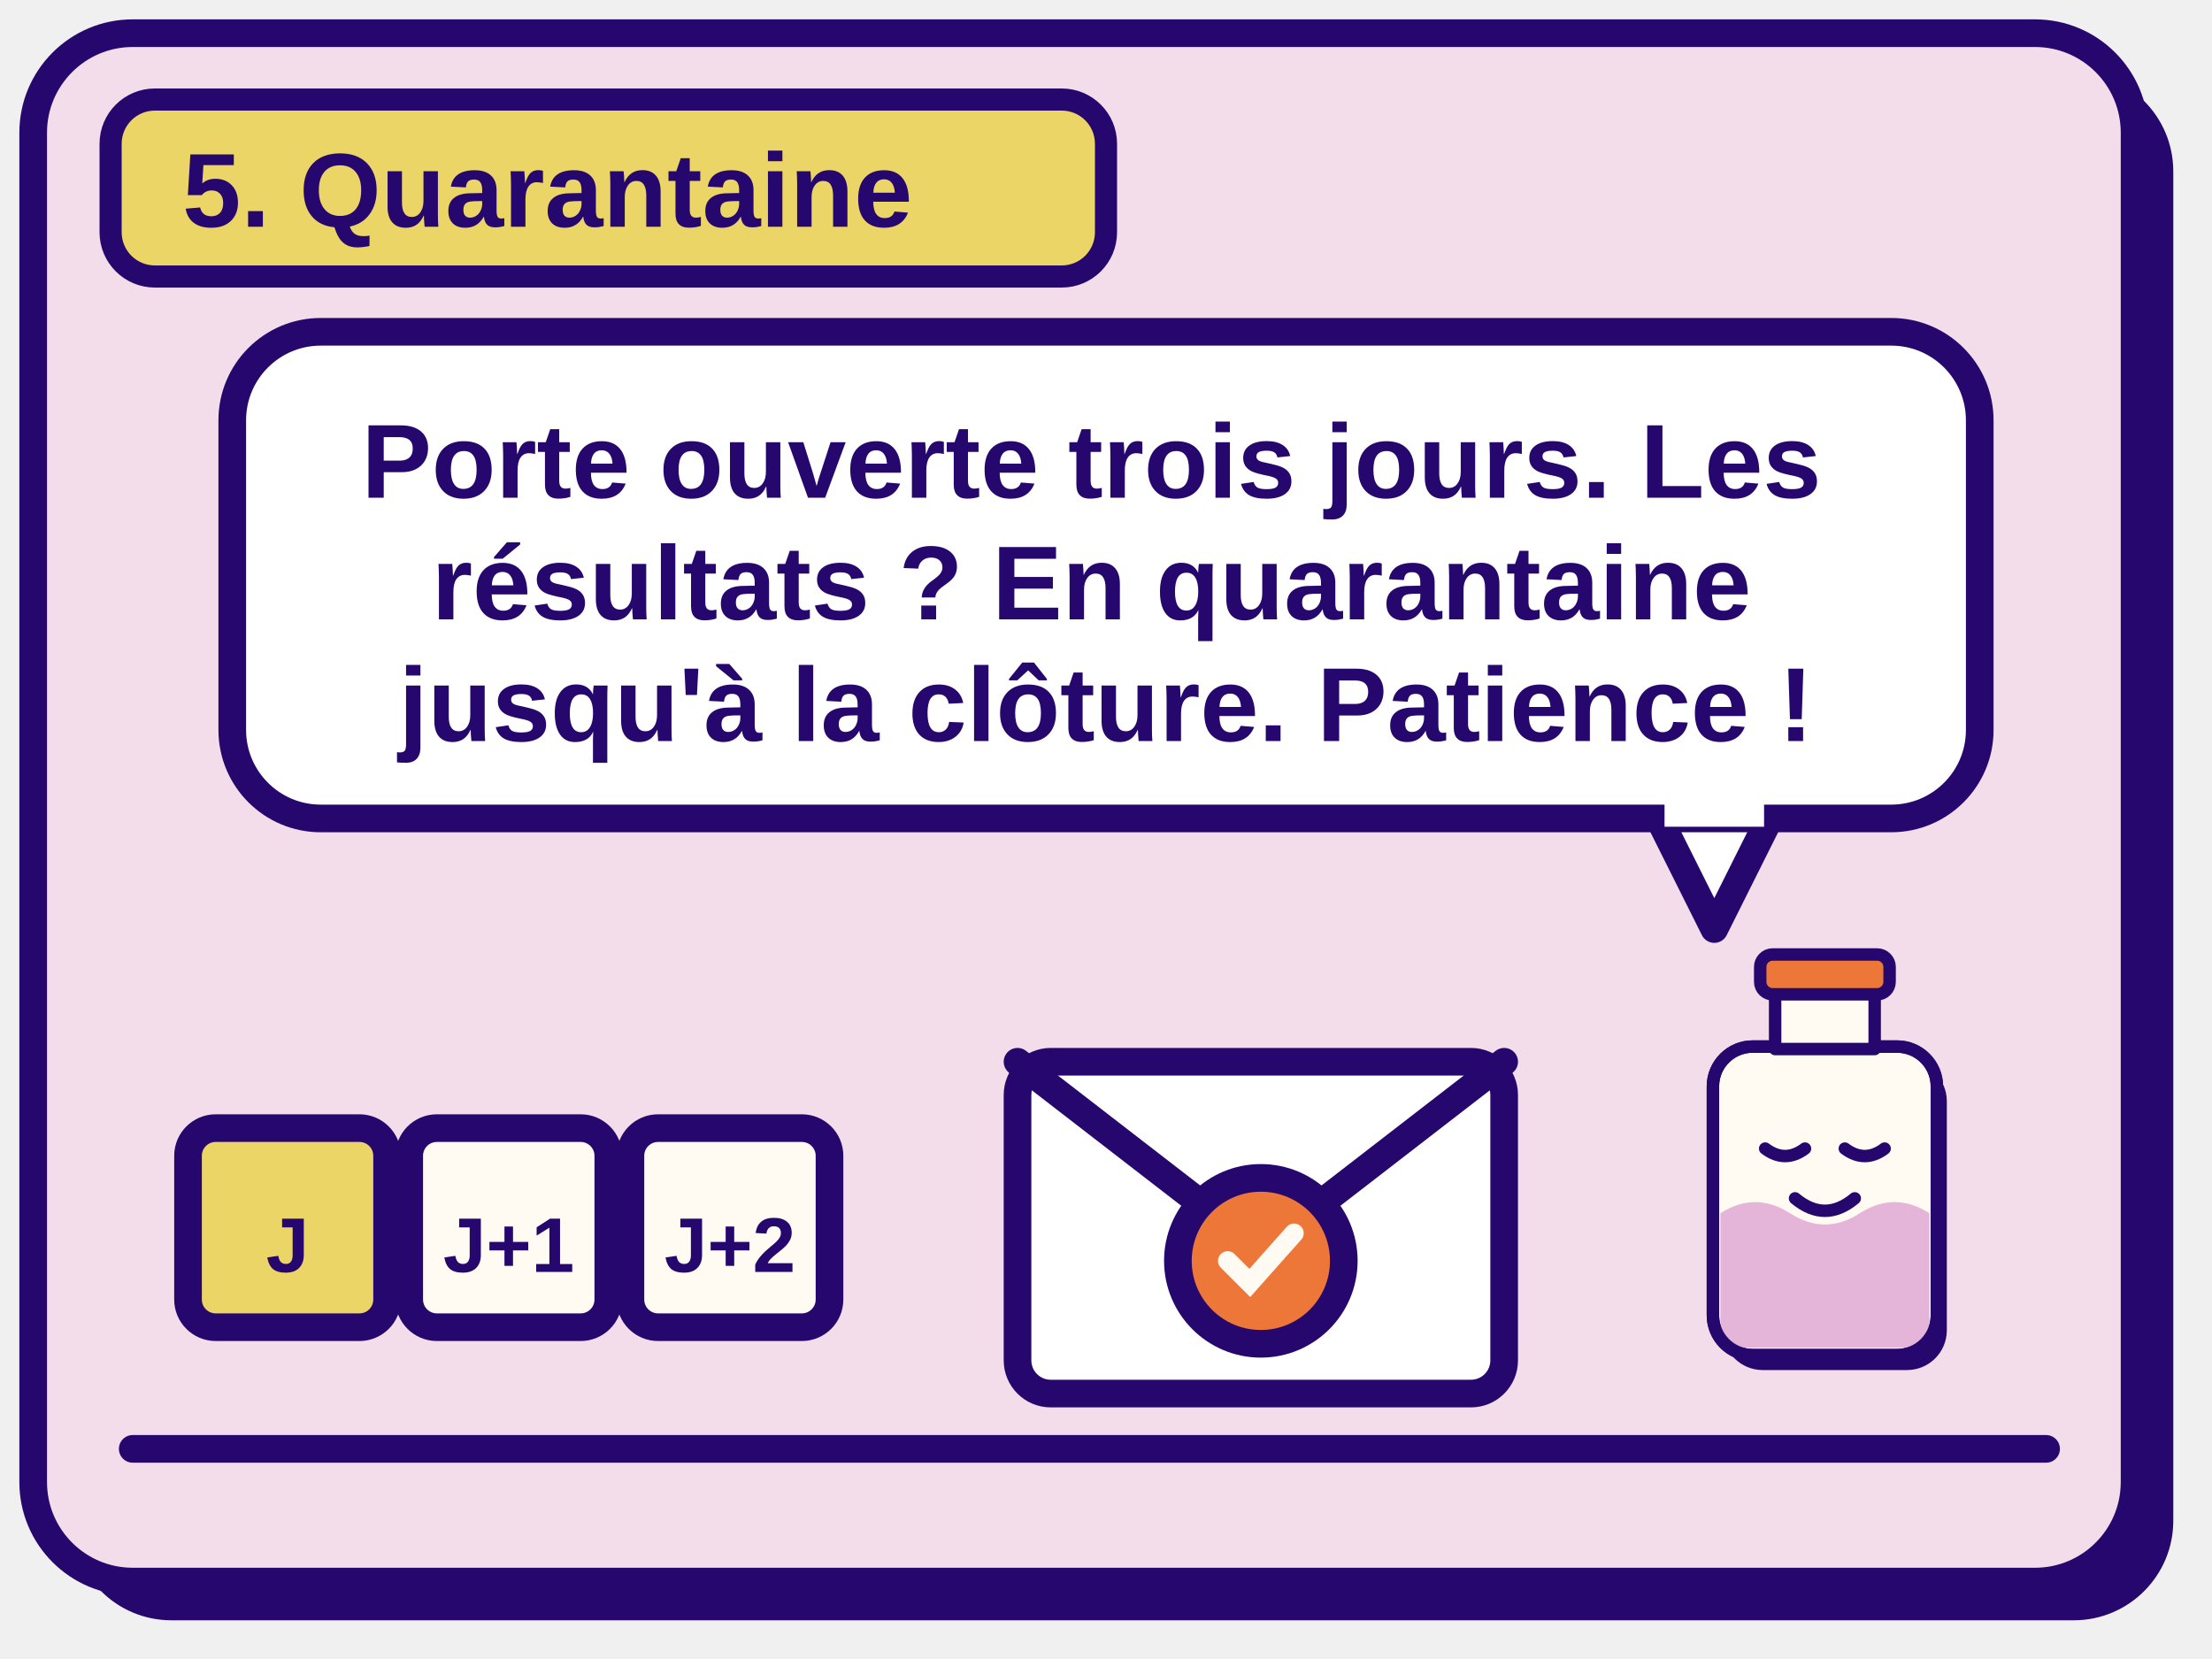
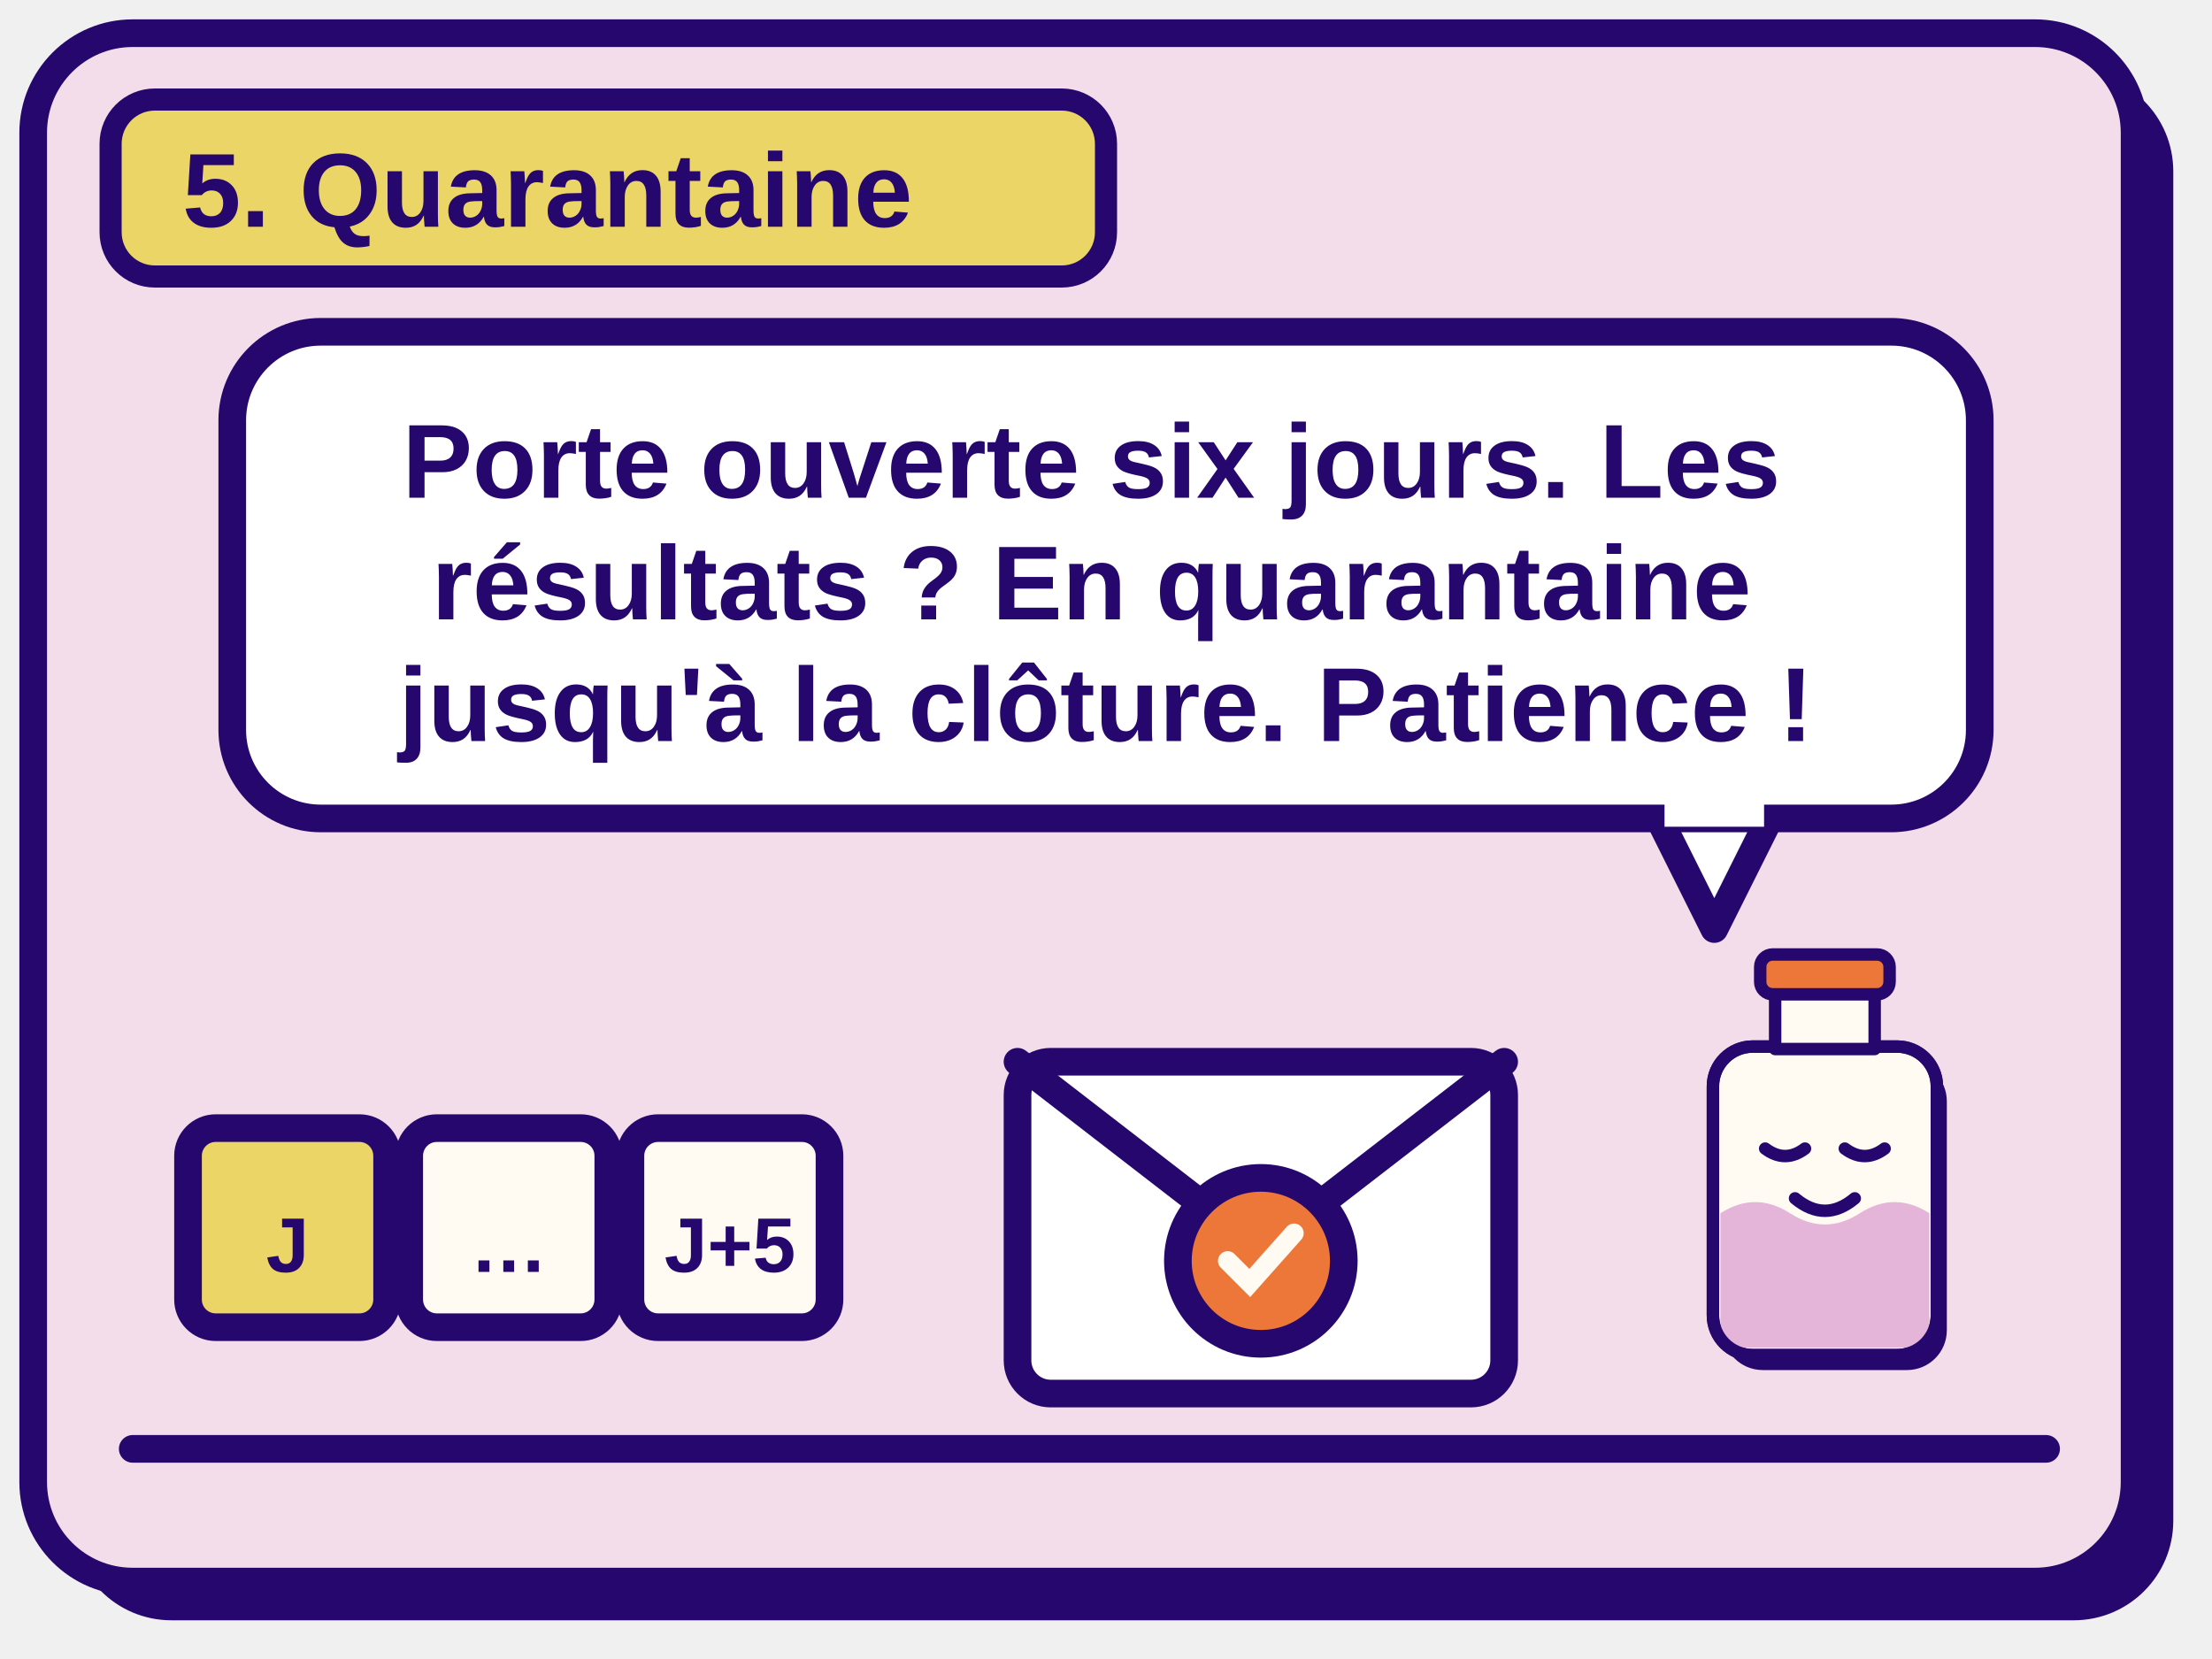
<svg xmlns="http://www.w3.org/2000/svg" viewBox="0 0 400 300" role="img" aria-labelledby="tpg4">
  <rect x="13" y="13" width="380" height="280" rx="18" fill="#26076D" />
  <rect x="6" y="6" width="380" height="280" rx="18" fill="#F3DDEB" stroke="#26076D" stroke-width="5" stroke-linejoin="round" stroke-linecap="round" />
  <rect x="20" y="18" width="180" height="32" rx="8" fill="#ECD567" stroke="#26076D" stroke-width="4" />
  <text font-family="Arial,Helvetica,sans-serif" x="33" y="41" font-size="19" font-weight="700" fill="#26076D">5. Quarantaine</text>
  <path d="M298 144L310 168L322 144Z" fill="#fff" stroke="#26076D" stroke-width="5" stroke-linejoin="round" stroke-linecap="round" />
  <rect x="42" y="60" width="316" height="88" rx="16" fill="#fff" stroke="#26076D" stroke-width="5" stroke-linejoin="round" stroke-linecap="round" />
  <path d="M301 146h18" stroke="#fff" stroke-width="7" />
  <text font-family="Arial,Helvetica,sans-serif" font-size="19" font-weight="700" fill="#26076D" text-anchor="middle">
-     <tspan x="200" y="90">Porte ouverte trois jours. Les</tspan>
+     <tspan x="200" y="90">Porte ouverte six jours. Les</tspan>
    <tspan x="200" y="112">résultats ? En quarantaine</tspan>
    <tspan x="200" y="134">jusqu'à la clôture. Patience !</tspan>
  </text>
  <path d="M24 262h346" stroke="#26076D" stroke-width="5" stroke-linejoin="round" stroke-linecap="round" />
  <g transform="translate(92 222)">
    <g transform="translate(-40 0)">
      <rect x="-18" y="-18" width="36" height="36" rx="5" fill="#ECD567" stroke="#26076D" stroke-width="5" stroke-linejoin="round" stroke-linecap="round" />
      <text font-family="Arial,Helvetica,sans-serif" x="0" y="8" font-size="14" font-weight="700" fill="#26076D" text-anchor="middle">J</text>
    </g>
    <g transform="translate(0 0)">
      <rect x="-18" y="-18" width="36" height="36" rx="5" fill="#FFFBF2" stroke="#26076D" stroke-width="5" stroke-linejoin="round" stroke-linecap="round" />
-       <text font-family="Arial,Helvetica,sans-serif" x="0" y="8" font-size="14" font-weight="700" fill="#26076D" text-anchor="middle">J+1</text>
+       <text font-family="Arial,Helvetica,sans-serif" x="0" y="8" font-size="14" font-weight="700" fill="#26076D" text-anchor="middle">…</text>
    </g>
    <g transform="translate(40 0)">
      <rect x="-18" y="-18" width="36" height="36" rx="5" fill="#FFFBF2" stroke="#26076D" stroke-width="5" stroke-linejoin="round" stroke-linecap="round" />
-       <text font-family="Arial,Helvetica,sans-serif" x="0" y="8" font-size="14" font-weight="700" fill="#26076D" text-anchor="middle">J+2</text>
+       <text font-family="Arial,Helvetica,sans-serif" x="0" y="8" font-size="14" font-weight="700" fill="#26076D" text-anchor="middle">J+5</text>
    </g>
  </g>
  <g transform="translate(228 222)">
    <rect x="-44" y="-30" width="88" height="60" rx="6" fill="#fff" stroke="#26076D" stroke-width="5" stroke-linejoin="round" stroke-linecap="round" />
    <path d="M-44-30L0 4 44-30" fill="none" stroke="#26076D" stroke-width="5" stroke-linejoin="round" stroke-linecap="round" />
    <circle cx="0" cy="6" r="15" fill="#EC7739" stroke="#26076D" stroke-width="5" stroke-linejoin="round" stroke-linecap="round" />
    <path d="M-6 6l4 4 8-9" fill="none" stroke="#FFFBF2" stroke-width="3.5" stroke-linecap="round" />
  </g>
  <g transform="translate(330 214) scale(0.45)">
    <rect x="-41" y="-49" width="90" height="124" rx="16" fill="#26076D" />
    <rect x="-45" y="-55" width="90" height="124" rx="16" fill="#FFFBF2" stroke="#26076D" stroke-width="5" stroke-linejoin="round" stroke-linecap="round" />
    <path d="M-42 12q14-9 28 0t28 0t28 0V55q0 11-11 11h-62q-11 0-11-11z" fill="#E5B4D9" />
    <rect x="-45" y="-55" width="90" height="124" rx="16" fill="none" stroke="#26076D" stroke-width="5" stroke-linejoin="round" stroke-linecap="round" />
    <rect x="-20" y="-78" width="40" height="24" fill="#FFFBF2" stroke="#26076D" stroke-width="5" stroke-linejoin="round" stroke-linecap="round" />
    <rect x="-26" y="-92" width="52" height="16" rx="5" fill="#EC7739" stroke="#26076D" stroke-width="5" stroke-linejoin="round" stroke-linecap="round" />
    <path d="M-24-14q8 6 16 0M8-14q8 6 16 0" fill="none" stroke="#26076D" stroke-width="5" stroke-linejoin="round" stroke-linecap="round" />
    <path d="M-12 6q12 10 24 0" fill="none" stroke="#26076D" stroke-width="5" stroke-linejoin="round" stroke-linecap="round" />
  </g>
</svg>
